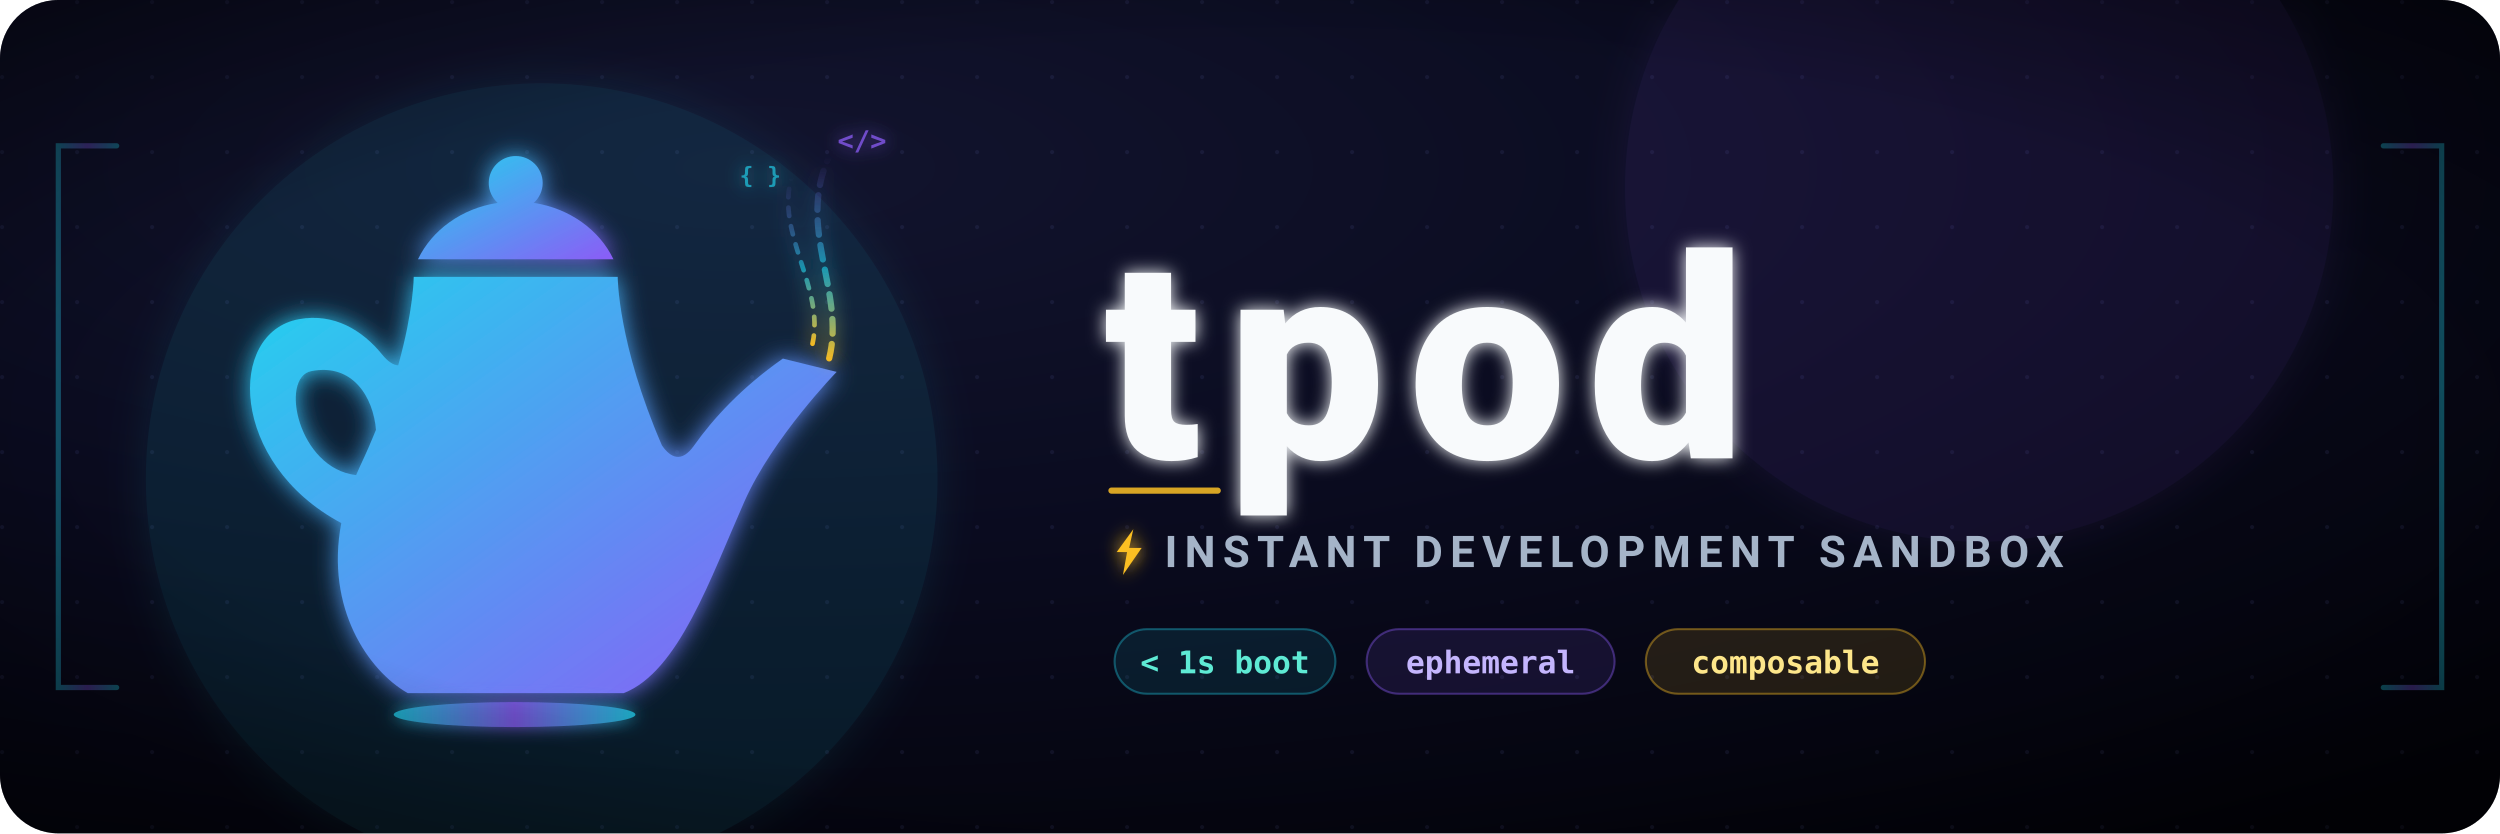
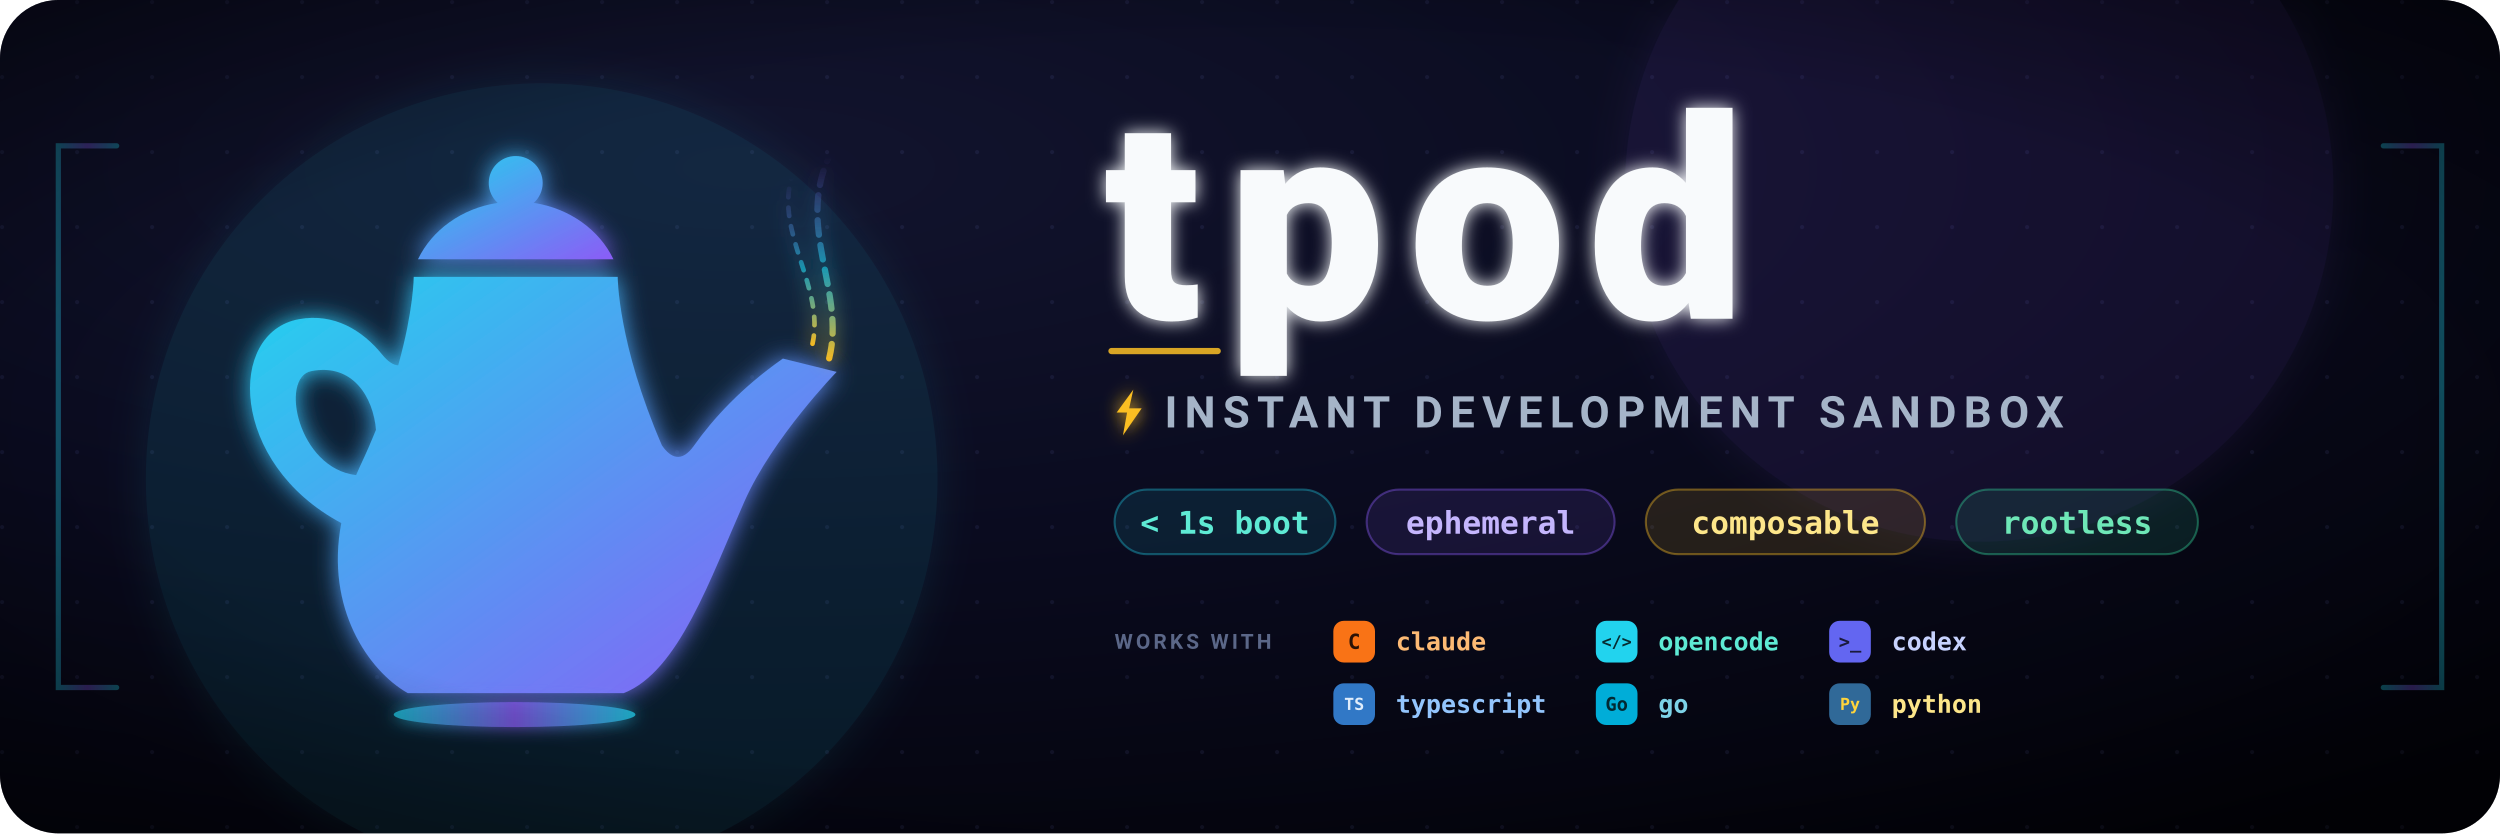
<svg xmlns="http://www.w3.org/2000/svg" viewBox="0 0 1200 400" width="100%" height="100%" version="1.1" id="svg38">
  <defs id="defs18">
    <radialGradient id="bg-grad" cx="30%" cy="20%" r="100%">
      <stop offset="0%" stop-color="#12142e" id="stop1" />
      <stop offset="45%" stop-color="#0a0b1f" id="stop2" />
      <stop offset="100%" stop-color="#020208" id="stop3" />
    </radialGradient>
    <radialGradient id="vignette" cx="50%" cy="50%" r="75%">
      <stop offset="60%" stop-color="#000000" stop-opacity="0" id="stop4" />
      <stop offset="100%" stop-color="#000000" stop-opacity="0.55" id="stop5" />
    </radialGradient>
    <linearGradient id="teapot-grad" x1="0%" y1="0%" x2="100%" y2="100%">
      <stop offset="0%" stop-color="#22d3ee" id="stop6" />
      <stop offset="100%" stop-color="#8b5cf6" id="stop7" />
    </linearGradient>
    <linearGradient id="steam-grad" x1="0%" y1="100%" x2="0%" y2="0%">
      <stop offset="0%" stop-color="#fbbf24" stop-opacity="0.95" id="stop8" />
      <stop offset="45%" stop-color="#22d3ee" stop-opacity="0.6" id="stop9" />
      <stop offset="100%" stop-color="#8b5cf6" stop-opacity="0" id="stop10" />
    </linearGradient>
    <linearGradient id="accent-grad" x1="0%" y1="0%" x2="100%" y2="0%">
      <stop offset="0%" stop-color="#22d3ee" id="stop11" />
      <stop offset="50%" stop-color="#8b5cf6" id="stop12" />
      <stop offset="100%" stop-color="#22d3ee" id="stop13" />
    </linearGradient>
    <radialGradient id="ember-grad" cx="50%" cy="50%" r="50%">
      <stop offset="0%" stop-color="#fde68a" id="stop14" />
      <stop offset="55%" stop-color="#fbbf24" id="stop15" />
      <stop offset="100%" stop-color="#f59e0b" stop-opacity="0" id="stop16" />
    </radialGradient>
    <pattern id="grid" width="36" height="36" patternUnits="userSpaceOnUse">
      <circle cx="1" cy="1" r="1" fill="#8b9cff" fill-opacity="0.08" id="circle16" />
    </pattern>
    <filter id="glow" x="-0.071" y="-0.071" width="1.141" height="1.141">
      <feGaussianBlur stdDeviation="10" result="blur" id="feGaussianBlur16" />
      <feComposite in="SourceGraphic" in2="blur" operator="over" id="feComposite16" />
    </filter>
    <filter id="soft-glow" x="-0.8" y="-0.8" width="2.6" height="2.6">
      <feGaussianBlur stdDeviation="4" result="blur" id="feGaussianBlur17" />
      <feComposite in="SourceGraphic" in2="blur" operator="over" id="feComposite17" />
    </filter>
    <filter id="hard-glow" x="-60%" y="-60%" width="220%" height="220%">
      <feGaussianBlur stdDeviation="6" result="blur" id="feGaussianBlur18" />
      <feComposite in="SourceGraphic" in2="blur" operator="over" id="feComposite18" />
    </filter>
    <clipPath id="round-clip">
      <rect width="1200" height="400" rx="28" ry="28" id="rect18" />
    </clipPath>
  </defs>
  <g clip-path="url(#round-clip)" id="g38">
    <rect width="1200" height="400" fill="url(#bg-grad)" id="rect19" />
    <rect width="1200" height="400" fill="url(#grid)" id="rect20" />
    <circle cx="260" cy="230" r="190" fill="#22d3ee" opacity="0.10" filter="url(#glow)" id="circle20">
      <animate attributeName="opacity" values="0.07;0.13;0.07" dur="6s" repeatCount="indefinite" />
    </circle>
    <circle cx="950" cy="90" r="170" fill="#8b5cf6" opacity="0.09" filter="url(#glow)" id="circle21">
      <animate attributeName="opacity" values="0.06;0.11;0.06" dur="7s" repeatCount="indefinite" />
    </circle>
    <path d="M 56,70 L 28,70 L 28,330 L 56,330" fill="none" stroke="url(#accent-grad)" stroke-opacity="0.35" stroke-width="2.5" stroke-linecap="round" id="path21" />
    <path d="M 1144,70 L 1172,70 L 1172,330 L 1144,330" fill="none" stroke="url(#accent-grad)" stroke-opacity="0.35" stroke-width="2.5" stroke-linecap="round" id="path22" />
    <g transform="translate(110, 30)" id="g29">
      <g filter="url(#glow)" transform="translate(10, 33) scale(0.55)" id="g24">
        <path fill="url(#teapot-grad)" d="M465.067,198.389c-36.056,25.288-60.771,52.287-77.55,75.95c-10.895,15.377-20.474,10.767-28.007-0.154       c-38.613-88.975-38.613-147.094-38.613-147.094H142.886c0,0-0.009,28.94-13.563,77.224c-4.122-0.264-8.86-3.112-13.965-9.416       c-17.139-21.149-41.931-36.474-72.624-30.898c-62.9,11.417-61.001,125.716,36.928,177.943       c-14.051,74.188,23.732,128.973,58.026,148.429h188.41c48.011-18.652,75.737-100.427,105.481-167.458       C456.25,267.293,512,210.011,512,210.011L465.067,198.389z M96.106,292.222c-1.249,2.643-2.394,5.26-3.514,7.868       c-50.654-5.807-67.108-85.29-39.006-90.754c36.02-7.004,53.988,22.603,56.366,51.278       C105.856,270.731,101.28,281.259,96.106,292.222z" id="path23" />
        <path fill="url(#teapot-grad)" d="M247.682,62.506c4.721-4.31,7.74-10.451,7.74-17.344c0-12.999-10.536-23.535-23.526-23.535       c-12.999,0-23.535,10.536-23.535,23.535c0,6.893,3.019,13.034,7.748,17.344c-31.352,4.824-57.342,23.715-69.52,49.226h170.604       C305.024,86.221,279.034,67.329,247.682,62.506z" id="path24" />
      </g>
      <g filter="url(#soft-glow)" id="g27">
        <path d="M 288,142 C 296,110 272,80 288,45" fill="none" stroke="url(#steam-grad)" stroke-width="3" stroke-linecap="round" stroke-dasharray="7 5" id="path25">
          <animate attributeName="stroke-dashoffset" values="0;-24" dur="2.4s" repeatCount="indefinite" />
        </path>
        <path d="M 280,135 C 286,108 262,82 270,55" fill="none" stroke="url(#steam-grad)" stroke-width="2.25" stroke-linecap="round" stroke-dasharray="4 5" id="path26">
          <animate attributeName="stroke-dashoffset" values="0;-18" dur="2s" repeatCount="indefinite" />
        </path>
-         <text x="292" y="42" fill="#8b5cf6" font-family="'JetBrains Mono', 'Fira Code', ui-monospace, monospace" font-size="13" font-weight="700" opacity="0.75" id="text26">&lt;/&gt;</text>
-         <text x="245" y="58" fill="#22d3ee" font-family="'JetBrains Mono', 'Fira Code', ui-monospace, monospace" font-size="11" font-weight="700" opacity="0.65" id="text27">{ }</text>
      </g>
      <ellipse cx="137" cy="313" rx="58" ry="6" fill="url(#accent-grad)" opacity="0.75" filter="url(#soft-glow)" id="ellipse28" />
    </g>
-     <g transform="translate(530, 0)" id="g37">
+     <g transform="translate(530, -27)" id="g37">
      <g font-family="'Space Grotesk', -apple-system, BlinkMacSystemFont, 'Segoe UI', Roboto, sans-serif" font-size="135" font-weight="800" fill="#f8fafc" filter="url(#soft-glow)" id="g32">
-         <text x="0" y="220" id="text29">t</text>
-         <text x="59" y="220" id="text30">p</text>
-         <text x="146" y="220" id="text31">o</text>
-         <text x="232" y="220" id="text32">d</text>
+         <text x="0" y="180" id="text29">t</text>
+         <text x="59" y="180" id="text30">p</text>
+         <text x="146" y="180" id="text31">o</text>
+         <text x="232" y="180" id="text32">d</text>
      </g>
-       <rect x="2" y="234" width="54" height="3" rx="1.5" fill="#fbbf24" opacity="0.85" id="rect32" />
-       <g transform="translate(5, 254)" id="g33">
+       <rect x="2" y="194" width="54" height="3" rx="1.5" fill="#fbbf24" opacity="0.85" id="rect32" />
+       <g transform="translate(5, 214)" id="g33">
        <path d="M 1,11 L 9,0 L 7,9 L 13,9 L 4,22 L 6,11 Z" fill="#fbbf24" filter="url(#soft-glow)" id="path32" />
        <text x="24" y="11" dominant-baseline="central" fill="#a5b4c8" font-family="-apple-system, BlinkMacSystemFont, 'Segoe UI', Roboto, sans-serif" font-size="21" font-weight="600" letter-spacing="3.5" id="text33">
        INSTANT DEVELOPMENT SANDBOX
      </text>
      </g>
-       <g transform="translate(5, 302)" font-family="'JetBrains Mono', 'Fira Code', ui-monospace, monospace" font-size="15" font-weight="600" id="g36">
+       <g transform="translate(5, 262)" font-family="'JetBrains Mono', 'Fira Code', ui-monospace, monospace" font-size="15" font-weight="600" id="g36">
        <rect x="0" y="0" width="106" height="31" rx="15.5" fill="#22d3ee" fill-opacity="0.10" stroke="#22d3ee" stroke-opacity="0.35" stroke-width="1" id="rect33" />
        <text x="53" y="16" dominant-baseline="central" fill="#5eead4" text-anchor="middle" id="text34">&lt; 1s boot</text>
        <rect x="121" y="0" width="119" height="31" rx="15.5" fill="#8b5cf6" fill-opacity="0.12" stroke="#8b5cf6" stroke-opacity="0.4" stroke-width="1" id="rect34" />
        <text x="180.5" y="16" dominant-baseline="central" fill="#c4b5fd" text-anchor="middle" id="text35">ephemeral</text>
        <rect x="255" y="0" width="134" height="31" rx="15.5" fill="#fbbf24" fill-opacity="0.12" stroke="#fbbf24" stroke-opacity="0.4" stroke-width="1" id="rect35" />
        <text x="322" y="16" dominant-baseline="central" fill="#fde68a" text-anchor="middle" id="text36">composable</text>
+         <rect x="404" y="0" width="116" height="31" rx="15.5" fill="#34d399" fill-opacity="0.12" stroke="#34d399" stroke-opacity="0.4" stroke-width="1" id="rect36" />
+         <text x="462" y="16" dominant-baseline="central" fill="#6ee7b7" text-anchor="middle" id="text37">rootless</text>
+       </g>
+       <g transform="translate(5, 325)" id="g-tools">
+         <text x="0" y="10" dominant-baseline="central" fill="#5b6788" font-family="-apple-system, BlinkMacSystemFont, 'Segoe UI', Roboto, sans-serif" font-size="10" font-weight="700" letter-spacing="1.5" id="tools-label">WORKS WITH</text>
+         <g font-family="'JetBrains Mono', 'Fira Code', ui-monospace, monospace" font-size="12" font-weight="600">
+           <rect x="105" y="0" width="20" height="20" rx="5" fill="#f97316" />
+           <text x="115" y="10" text-anchor="middle" dominant-baseline="central" fill="#2b1206" font-size="10" font-weight="800">C</text>
+           <text x="135" y="10" dominant-baseline="central" fill="#fdba74">claude</text>
+           <rect x="231" y="0" width="20" height="20" rx="5" fill="#22d3ee" />
+           <text x="241" y="10" text-anchor="middle" dominant-baseline="central" fill="#062b30" font-size="8" font-weight="800">&lt;/&gt;</text>
+           <text x="261" y="10" dominant-baseline="central" fill="#5eead4">opencode</text>
+           <rect x="343" y="0" width="20" height="20" rx="5" fill="#6366f1" />
+           <text x="353" y="10" text-anchor="middle" dominant-baseline="central" fill="#1a1a3d" font-size="9" font-weight="800">&gt;_</text>
+           <text x="373" y="10" dominant-baseline="central" fill="#c7d2fe">codex</text>
+           <rect x="105" y="30" width="20" height="20" rx="5" fill="#3178c6" />
+           <text x="115" y="40" text-anchor="middle" dominant-baseline="central" fill="#e0edfb" font-size="8" font-weight="800">TS</text>
+           <text x="135" y="40" dominant-baseline="central" fill="#93c5fd">typescript</text>
+           <rect x="231" y="30" width="20" height="20" rx="5" fill="#00add8" />
+           <text x="241" y="40" text-anchor="middle" dominant-baseline="central" fill="#022933" font-size="9" font-weight="800">Go</text>
+           <text x="261" y="40" dominant-baseline="central" fill="#7dd3e8">go</text>
+           <rect x="343" y="30" width="20" height="20" rx="5" fill="#306998" />
+           <text x="353" y="40" text-anchor="middle" dominant-baseline="central" fill="#ffd43b" font-size="8" font-weight="800">Py</text>
+           <text x="373" y="40" dominant-baseline="central" fill="#fde68a">python</text>
+         </g>
      </g>
    </g>
    <rect width="1200" height="400" fill="url(#vignette)" id="rect37" />
  </g>
</svg>
